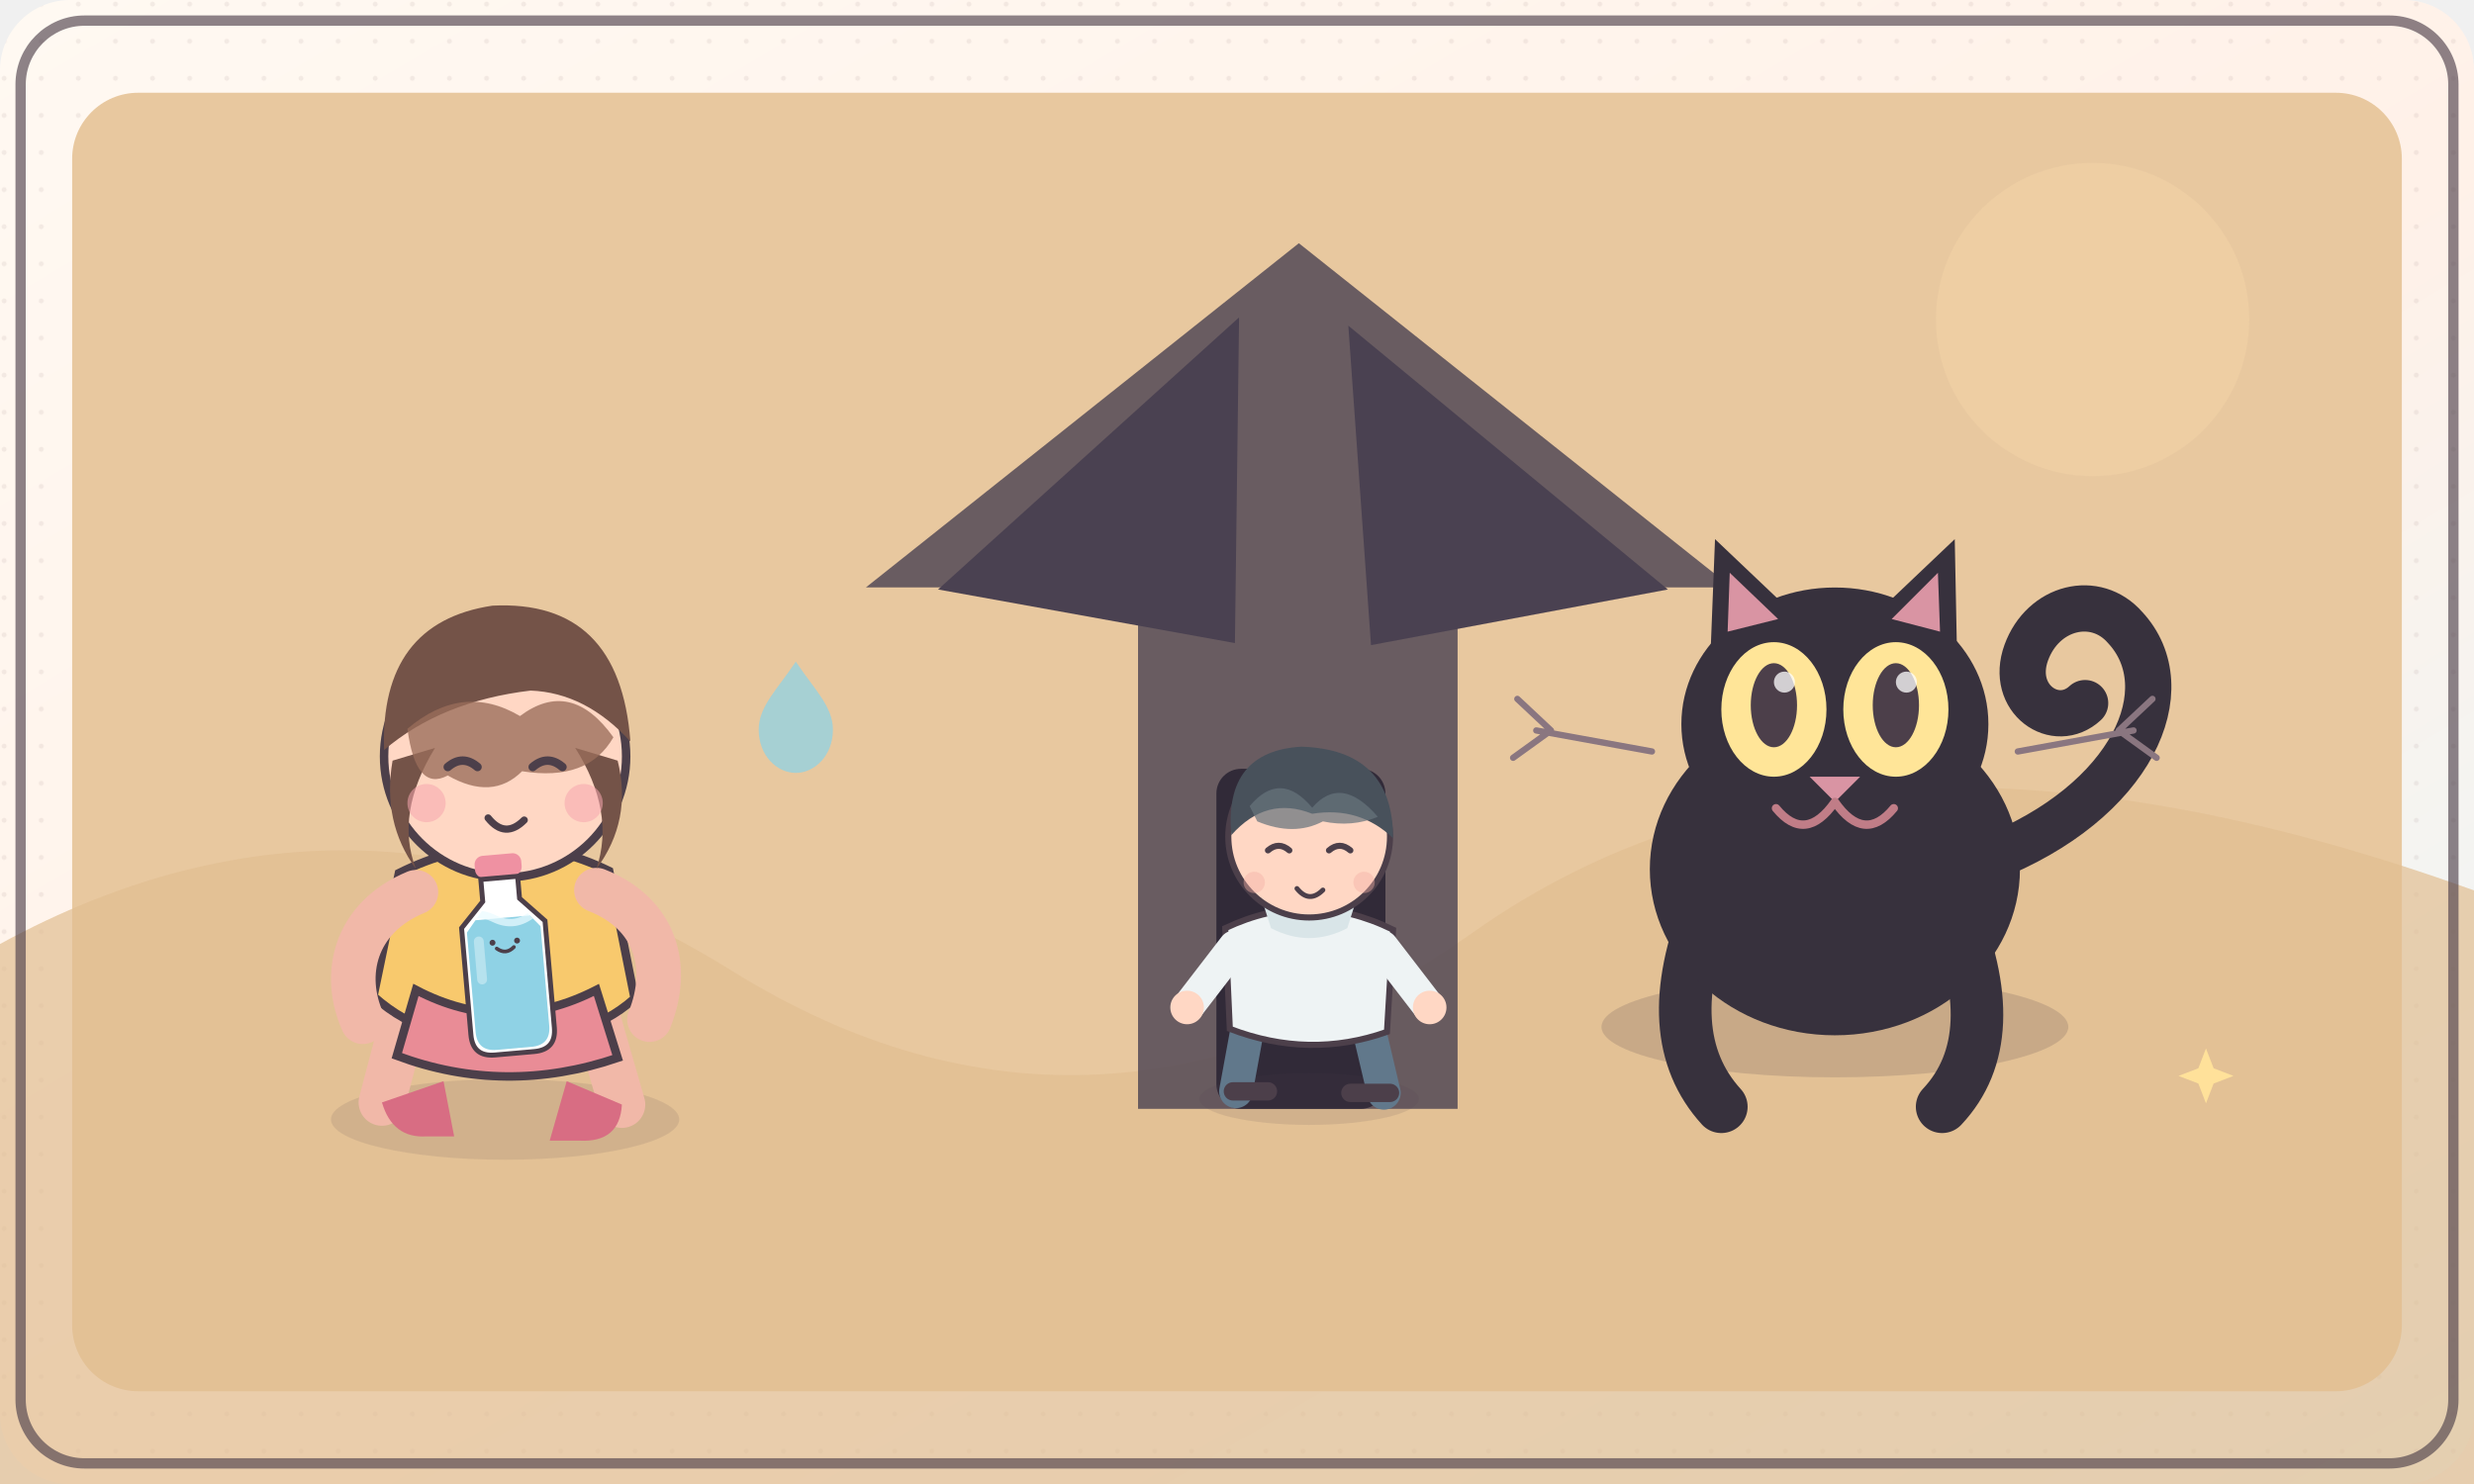
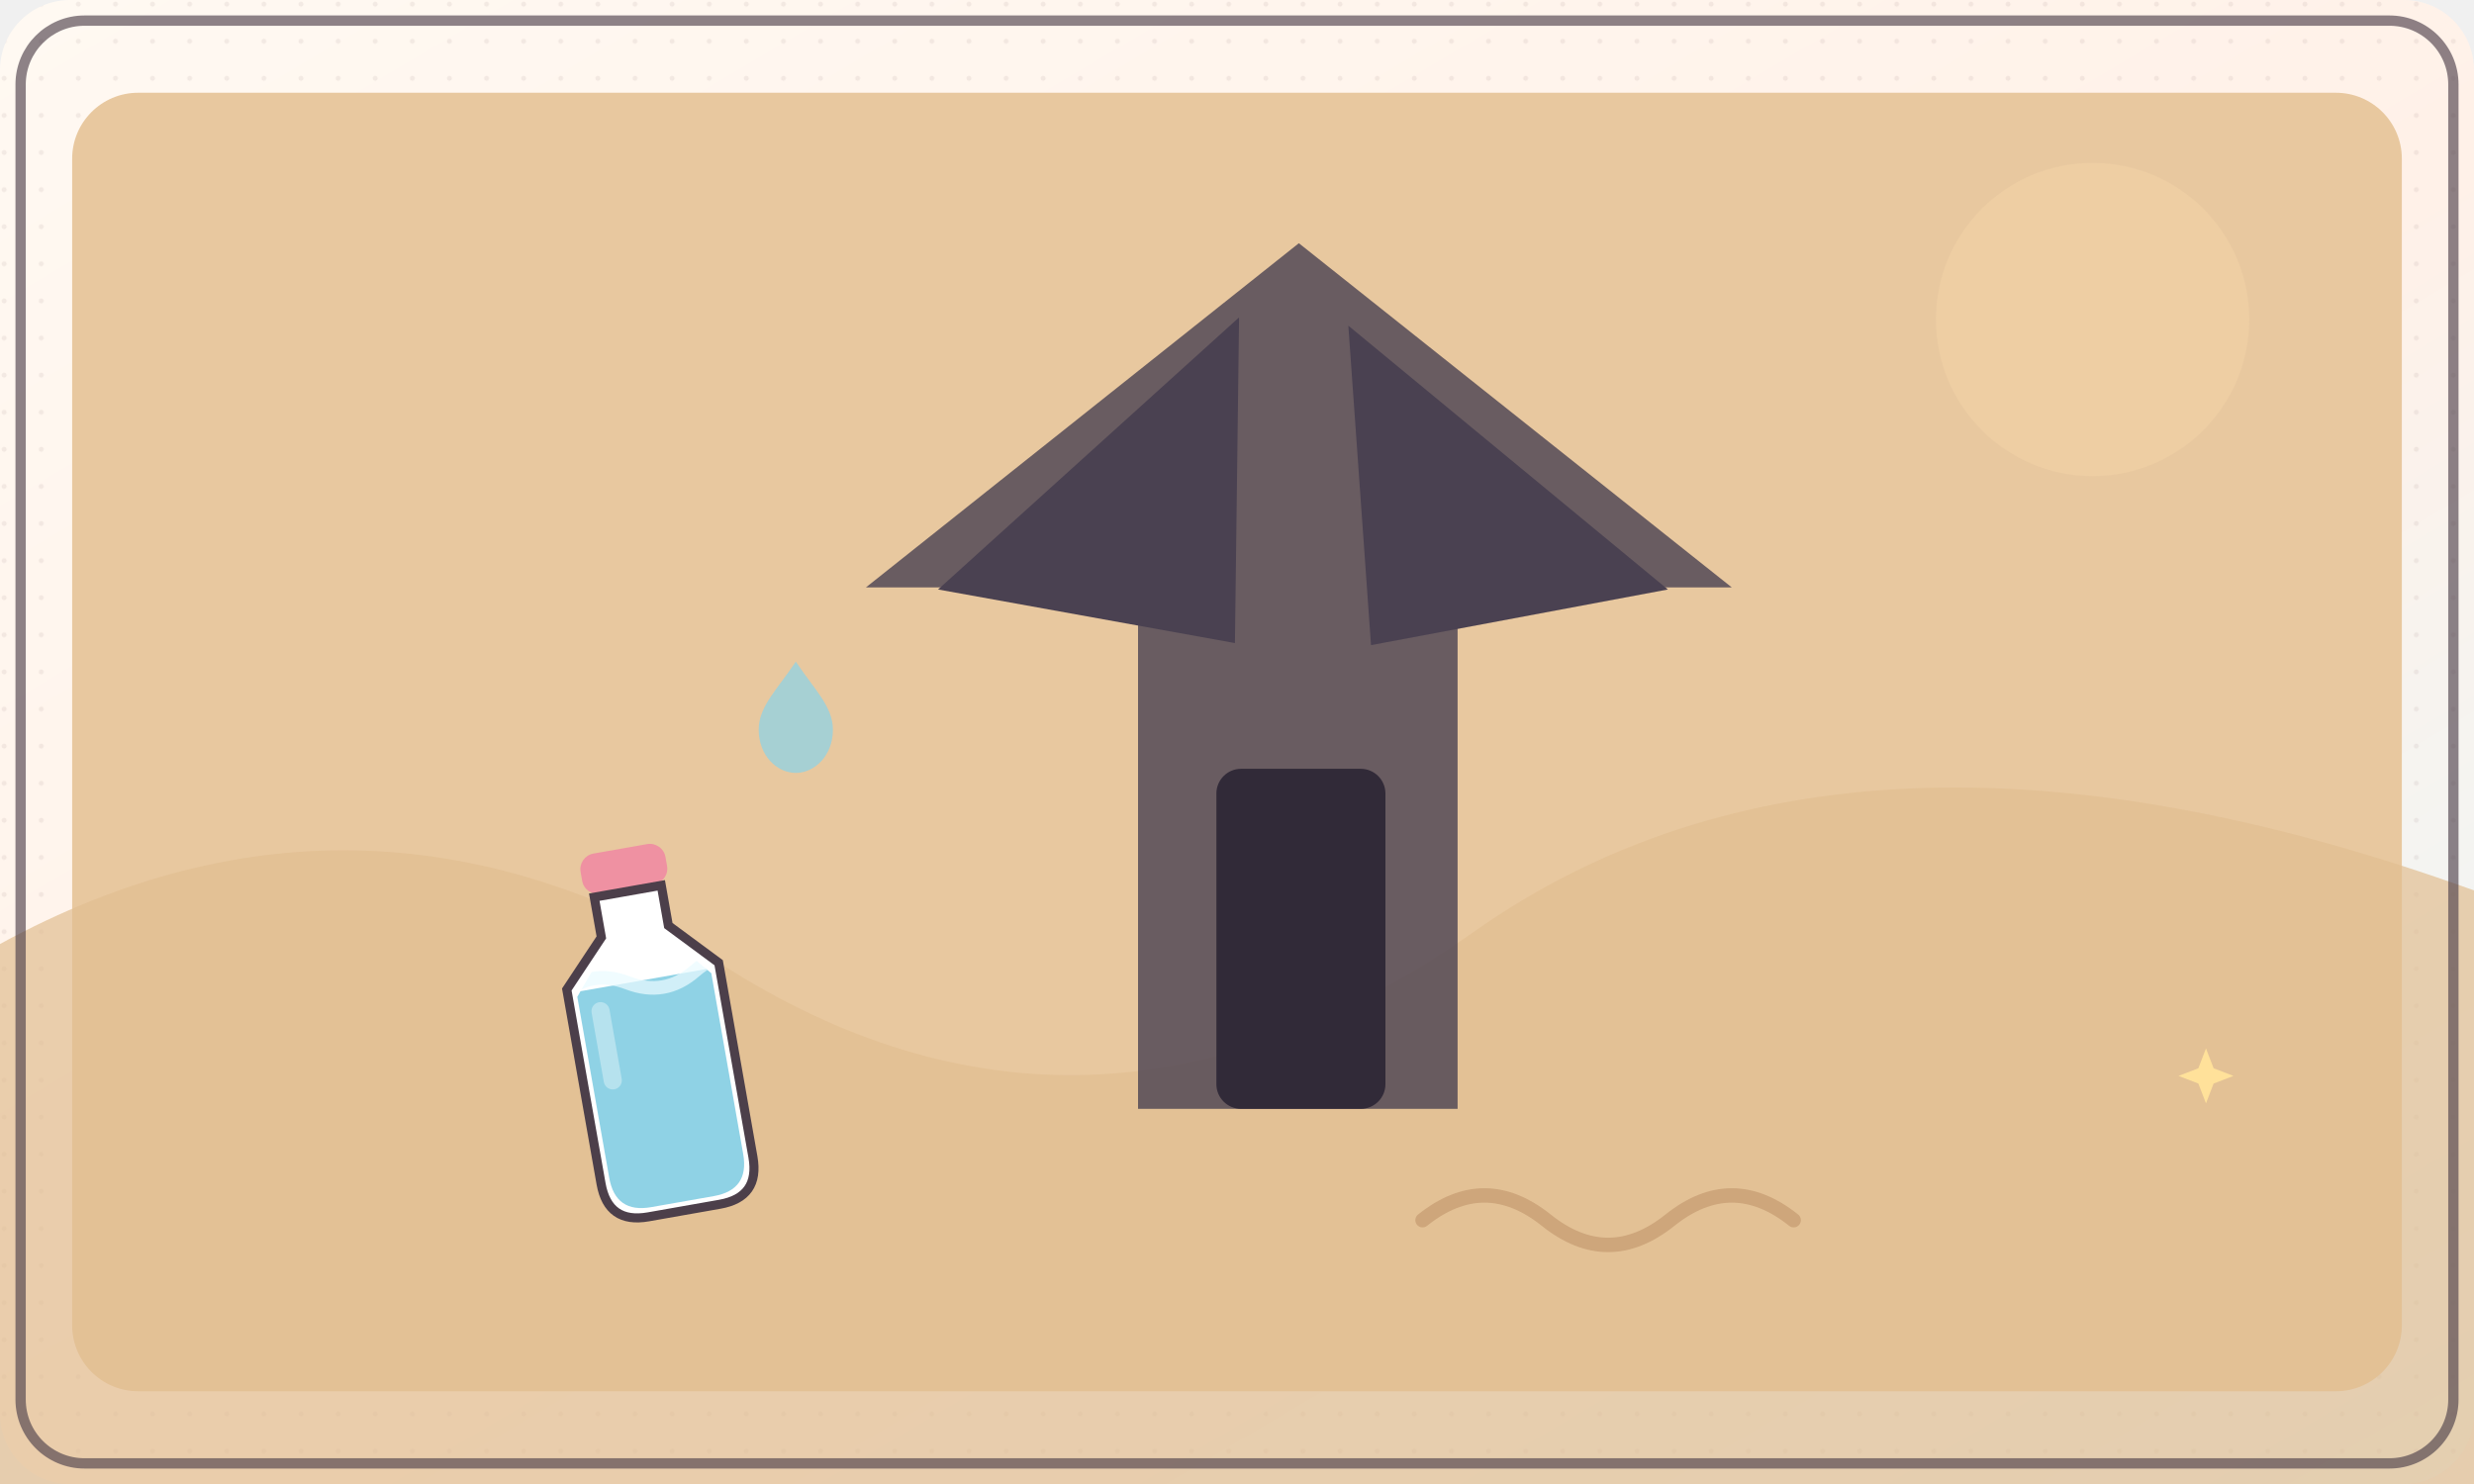
<svg xmlns="http://www.w3.org/2000/svg" width="1200" height="720" viewBox="0 0 1200 720" role="img">
  <defs>
    <linearGradient id="bg-scene-05-beast" x1="0" y1="0" x2="1" y2="1">
      <stop offset="0" stop-color="#FFF9F2" />
      <stop offset="0.55" stop-color="#FFF1E8" />
      <stop offset="1" stop-color="#EAF7FA" />
    </linearGradient>
    <linearGradient id="water-scene-05-beast" x1="0" y1="0" x2="1" y2="1">
      <stop offset="0" stop-color="#DDF7FC" />
      <stop offset="0.48" stop-color="#8FD2E5" />
      <stop offset="1" stop-color="#4E9DBA" />
    </linearGradient>
    <linearGradient id="night-scene-05-beast" x1="0" y1="0" x2="0" y2="1">
      <stop offset="0" stop-color="#354B6D" />
      <stop offset="1" stop-color="#856F89" />
    </linearGradient>
    <linearGradient id="desert-scene-05-beast" x1="0" y1="0" x2="1" y2="1">
      <stop offset="0" stop-color="#F8D8B5" />
      <stop offset="1" stop-color="#D9A978" />
    </linearGradient>
    <filter id="soft-scene-05-beast" x="-30%" y="-30%" width="160%" height="160%">
      <feGaussianBlur stdDeviation="16" />
    </filter>
    <pattern id="dots-scene-05-beast" width="18" height="18" patternUnits="userSpaceOnUse">
      <circle cx="2" cy="2" r="1.2" fill="#9D7C7D" opacity="0.12" />
    </pattern>
    <clipPath id="panelA-scene-05-beast">
      <rect x="42" y="54" width="535" height="610" rx="30" />
    </clipPath>
    <clipPath id="panelB-scene-05-beast">
      <rect x="623" y="54" width="535" height="610" rx="30" />
    </clipPath>
  </defs>
  <rect width="1200" height="720" rx="34" fill="url(#bg-scene-05-beast)" />
  <rect width="1200" height="720" rx="34" fill="url(#dots-scene-05-beast)" />
  <path d="M40 113 C185 77 268 130 383 101 C545 60 622 76 753 105 C899 137 1027 76 1160 111" fill="none" stroke="#D4959F" stroke-width="3" stroke-linecap="round" opacity="0.22" />
  <path d="M92 650 C250 618 371 669 512 637 C654 605 820 667 1100 616" fill="none" stroke="#78BCD1" stroke-width="3" stroke-linecap="round" opacity="0.24" />
  <g>
    <rect x="35" y="45" width="1130" height="630" rx="32" fill="#E8C89F" />
    <circle cx="1015" cy="155" r="76" fill="#EFCFA4" opacity="0.78" />
    <path d="M0 458 Q178 361 355 471 T715 452 T1200 432 L1200 720 L0 720 Z" fill="#E1BE91" opacity="0.7" />
    <path d="M630 118 L840 285 L707 285 L707 538 L552 538 L552 285 L420 285 Z" fill="#4A4151" opacity="0.8" />
    <path d="M455 286 L601 154 L599 312 Z M809 286 L654 158 L665 313 Z" fill="#4A4151" />
    <rect x="590" y="373" width="82" height="165" rx="12" fill="#312A38" />
-     <g transform="translate(890 385) scale(1.02 1.02)">
-       <ellipse cx="0" cy="111" rx="111" ry="24" fill="#4C3F4A" opacity="0.18" />
-       <path d="M73 31 C142 4 165 -50 138 -79 C124 -95 99 -89 91 -67 C83 -45 105 -30 119 -43" fill="none" stroke="#37313D" stroke-width="22" stroke-linecap="round" />
-       <path d="M-60 53 Q-85 115 -54 149 M55 53 Q82 116 51 149" fill="none" stroke="#37313D" stroke-width="25" stroke-linecap="round" />
-       <ellipse cx="0" cy="36" rx="88" ry="79" fill="#37313D" />
-       <ellipse cx="0" cy="-33" rx="73" ry="65" fill="#37313D" />
-       <path d="M-59 -70 L-57 -121 L-17 -83 Z M58 -70 L57 -121 L17 -83 Z" fill="#37313D" />
-       <path d="M-51 -77 L-50 -105 L-27 -83 Z M50 -77 L49 -105 L27 -83 Z" fill="#D994A3" />
-       <ellipse cx="-29" cy="-40" rx="25" ry="32" fill="#FFE598" />
-       <ellipse cx="29" cy="-40" rx="25" ry="32" fill="#FFE598" />
-       <ellipse cx="-29" cy="-42" rx="11" ry="20" fill="#4C3F4A" />
-       <ellipse cx="29" cy="-42" rx="11" ry="20" fill="#4C3F4A" />
-       <circle cx="-24" cy="-53" r="5" fill="#FFF" opacity="0.75" />
-       <circle cx="34" cy="-53" r="5" fill="#FFF" opacity="0.75" />
-       <path d="M-12 -8 L0 4 L12 -8" fill="#D994A3" />
-       <path d="M0 4 Q-14 24 -28 7 M0 4 Q14 24 28 7" fill="none" stroke="#C07D87" stroke-width="4" stroke-linecap="round" />
-       <path d="M-87 -20 L-142 -30 M-135 -30 L-153 -17 M-135 -30 L-151 -45" stroke="#8A7680" stroke-width="3" stroke-linecap="round" />
-       <path d="M87 -20 L142 -30 M135 -30 L153 -17 M135 -30 L151 -45" stroke="#8A7680" stroke-width="3" stroke-linecap="round" />
+     <g transform="translate(315 492) rotate(-10) scale(1.1)">
+       <rect x="-19" y="-74" width="38" height="18" rx="7" fill="#EF91A2" />
+       <path d="M-15 -55 L-15 -37 L-34 -17 L-34 70 Q-34 88 -16 88 L16 88 Q34 88 34 70 L34 -17 L15 -37 L15 -55 Z" fill="#FFFFFF" stroke="#4C3F4A" stroke-width="4" />
+       <clipPath id="bottleClip-315-492">
+         <path d="M-15 -42 L-15 -31 L-30 -13 L-30 68 Q-30 84 -14 84 L14 84 Q30 84 30 68 L30 -13 L15 -31 L15 -42 Z" />
+       </clipPath>
+       <g clip-path="url(#bottleClip-315-492)">
+         <rect x="-34" y="-15.2" width="68" height="170" fill="#8FD2E5" />
+         <path d="M-36 -15.2 Q-22 -24.2 -7 -15.2 T23 -15.2 T52 -15.2" fill="none" stroke="#EAFBFF" stroke-width="6" opacity="0.72" />
+       </g>
+       <rect x="-25" y="-9" width="8" height="39" rx="4" fill="#FFFFFF" opacity="0.35" />
    </g>
-     <g transform="translate(635 437) scale(0.74 0.74)">
-       <ellipse cx="0" cy="130" rx="72" ry="17" fill="#4C3F4A" opacity="0.12" />
-       <path d="M-35 54 L-48 125" stroke="#61788B" stroke-width="22" stroke-linecap="round" />
-       <path d="M32 54 L49 126" stroke="#61788B" stroke-width="22" stroke-linecap="round" />
-       <path d="M-50 125 L-27 125 M27 126 L53 126" stroke="#4C3F4A" stroke-width="12" stroke-linecap="round" />
-       <path d="M-55 18 Q0 -8 55 19 L51 86 Q0 104 -52 84 Z" fill="#EEF3F4" stroke="#4C3F4A" stroke-width="4" />
-       <path d="M-32 -4 Q0 13 32 -4 L25 18 Q0 31 -25 18 Z" fill="#D9E5E8" />
-       <path d="M-49 30 L-79 69 M48 30 L78 69" stroke="#EEF3F4" stroke-width="21" stroke-linecap="round" />
-       <circle cx="-80" cy="70" r="11" fill="#FFD7C4" />
-       <circle cx="79" cy="70" r="11" fill="#FFD7C4" />
-       <circle cx="0" cy="-42" r="53" fill="#FFD7C4" stroke="#4C3F4A" stroke-width="4" />
-       <path d="M-51 -43 Q-56 -98 -5 -101 Q55 -99 55 -41 Q33 -62 2 -57 Q-28 -69 -51 -43 Z" fill="#48515B" />
-       <path d="M-39 -62 Q-19 -86 2 -61 Q21 -83 45 -55 Q28 -48 9 -52 Q-10 -42 -34 -52 Z" fill="#66737C" opacity="0.72" />
-       <path d="M-27 -33 Q-20 -39 -13 -33 M13 -33 Q20 -39 27 -33" fill="none" stroke="#4C3F4A" stroke-width="4" stroke-linecap="round" />
-       <path d="M-8 -8 Q0 2 9 -7" fill="none" stroke="#4C3F4A" stroke-width="3.2" stroke-linecap="round" />
-       <circle cx="-36" cy="-12" r="7" fill="#F2AFA4" opacity="0.42" />
-       <circle cx="36" cy="-12" r="7" fill="#F2AFA4" opacity="0.42" />
-     </g>
-     <g transform="translate(245 402) scale(1.03 1.03)">
-       <ellipse cx="0" cy="137" rx="82" ry="19" fill="#4C3F4A" opacity="0.12" />
-       <path d="M-39 57 L-58 129" stroke="#F1B8A8" stroke-width="22" stroke-linecap="round" />
-       <path d="M34 57 L55 130" stroke="#F1B8A8" stroke-width="22" stroke-linecap="round" />
-       <path d="M-58 129 Q-53 146 -37 145 L-24 145 L-29 119 Z" fill="#D86D83" />
-       <path d="M55 130 Q54 148 35 147 L21 147 L29 119 Z" fill="#D86D83" />
-       <path d="M-50 21 Q0 -4 49 20 L61 80 Q35 103 0 94 Q-34 104 -62 79 Z" fill="#F8C96D" stroke="#4C3F4A" stroke-width="4" />
-       <path d="M-42 76 Q0 98 43 76 L53 108 Q0 126 -51 107 Z" fill="#E98C96" stroke="#4C3F4A" stroke-width="4" />
-       <path d="M-42 30 C-71 42 -77 69 -67 91" fill="none" stroke="#F1B8A8" stroke-width="21" stroke-linecap="round" />
-       <path d="M43 29 C71 40 78 65 68 90" fill="none" stroke="#F1B8A8" stroke-width="21" stroke-linecap="round" />
-       <circle cx="0" cy="-34" r="57" fill="#FFD7C4" stroke="#4C3F4A" stroke-width="4" />
-       <path d="M-57 -37 Q-59 -97 -6 -105 Q54 -108 59 -41 Q38 -64 12 -65 Q-30 -60 -57 -37 Z" fill="#745348" />
-       <path d="M-53 -32 Q-58 -3 -42 19 Q-52 -7 -33 -38 Z" fill="#745348" />
-       <path d="M53 -32 Q60 -4 43 19 Q52 -8 33 -38 Z" fill="#745348" />
-       <path d="M-46 -47 Q-20 -69 7 -53 Q31 -71 51 -43 Q39 -22 8 -27 Q-6 -13 -27 -25 Q-42 -17 -46 -47 Z" fill="#9A6D5A" opacity="0.78" />
-       <path d="M-27 -29 Q-20 -35 -13 -29" fill="none" stroke="#4C3F4A" stroke-width="4" stroke-linecap="round" />
-       <path d="M13 -29 Q20 -35 27 -29" fill="none" stroke="#4C3F4A" stroke-width="4" stroke-linecap="round" />
-       <circle cx="-37" cy="-12" r="9" fill="#F6A6AE" opacity="0.55" />
-       <circle cx="37" cy="-12" r="9" fill="#F6A6AE" opacity="0.55" />
-       <path d="M-8 -5 Q0 5 9 -4" fill="none" stroke="#4C3F4A" stroke-width="3.4" stroke-linecap="round" />
-       <g transform="translate(0 55) rotate(-5) scale(0.58)">
-         <rect x="-19" y="-74" width="38" height="18" rx="7" fill="#EF91A2" />
-         <path d="M-15 -55 L-15 -37 L-34 -17 L-34 70 Q-34 88 -16 88 L16 88 Q34 88 34 70 L34 -17 L15 -37 L15 -55 Z" fill="#FFFFFF" stroke="#4C3F4A" stroke-width="4" />
-         <clipPath id="bottleClip-0-55">
-           <path d="M-15 -42 L-15 -31 L-30 -13 L-30 68 Q-30 84 -14 84 L14 84 Q30 84 30 68 L30 -13 L15 -31 L15 -42 Z" />
-         </clipPath>
-         <g clip-path="url(#bottleClip-0-55)">
-           <rect x="-34" y="-22.4" width="68" height="170" fill="#8FD2E5" />
-           <path d="M-36 -22.4 Q-22 -31.4 -7 -22.4 T23 -22.4 T52 -22.4" fill="none" stroke="#EAFBFF" stroke-width="6" opacity="0.72" />
-         </g>
-         <path d="M-7 2 Q0 8 7 2" fill="none" stroke="#4C3F4A" stroke-width="3" stroke-linecap="round" />
-         <circle cx="-10" cy="-3" r="2.4" fill="#4C3F4A" />
-         <circle cx="10" cy="-3" r="2.4" fill="#4C3F4A" />
-         <rect x="-25" y="-9" width="8" height="39" rx="4" fill="#FFFFFF" opacity="0.35" />
-       </g>
-     </g>
+     <path d="M690 592 q30 -24 60 0 q30 24 60 0 q30 -24 60 0" fill="none" stroke="#C49A70" stroke-width="7" stroke-linecap="round" opacity="0.7" />
    <path d="M0 -28 C12 -10 24 1 24 16 C24 33 12 44 0 44 C-12 44 -24 33 -24 16 C-24 1 -12 -10 0 -28 Z" transform="translate(386 342) scale(0.75)" fill="#8FD2E5" opacity="0.74" />
    <path d="M0 -18 L5 -5 L18 0 L5 5 L0 18 L-5 5 L-18 0 L-5 -5 Z" transform="translate(1070 522) scale(0.74)" fill="#FFE19A" />
  </g>
  <rect x="10" y="10" width="1180" height="700" rx="31" fill="none" stroke="#4C3F4A" stroke-width="5" opacity="0.64" />
</svg>
